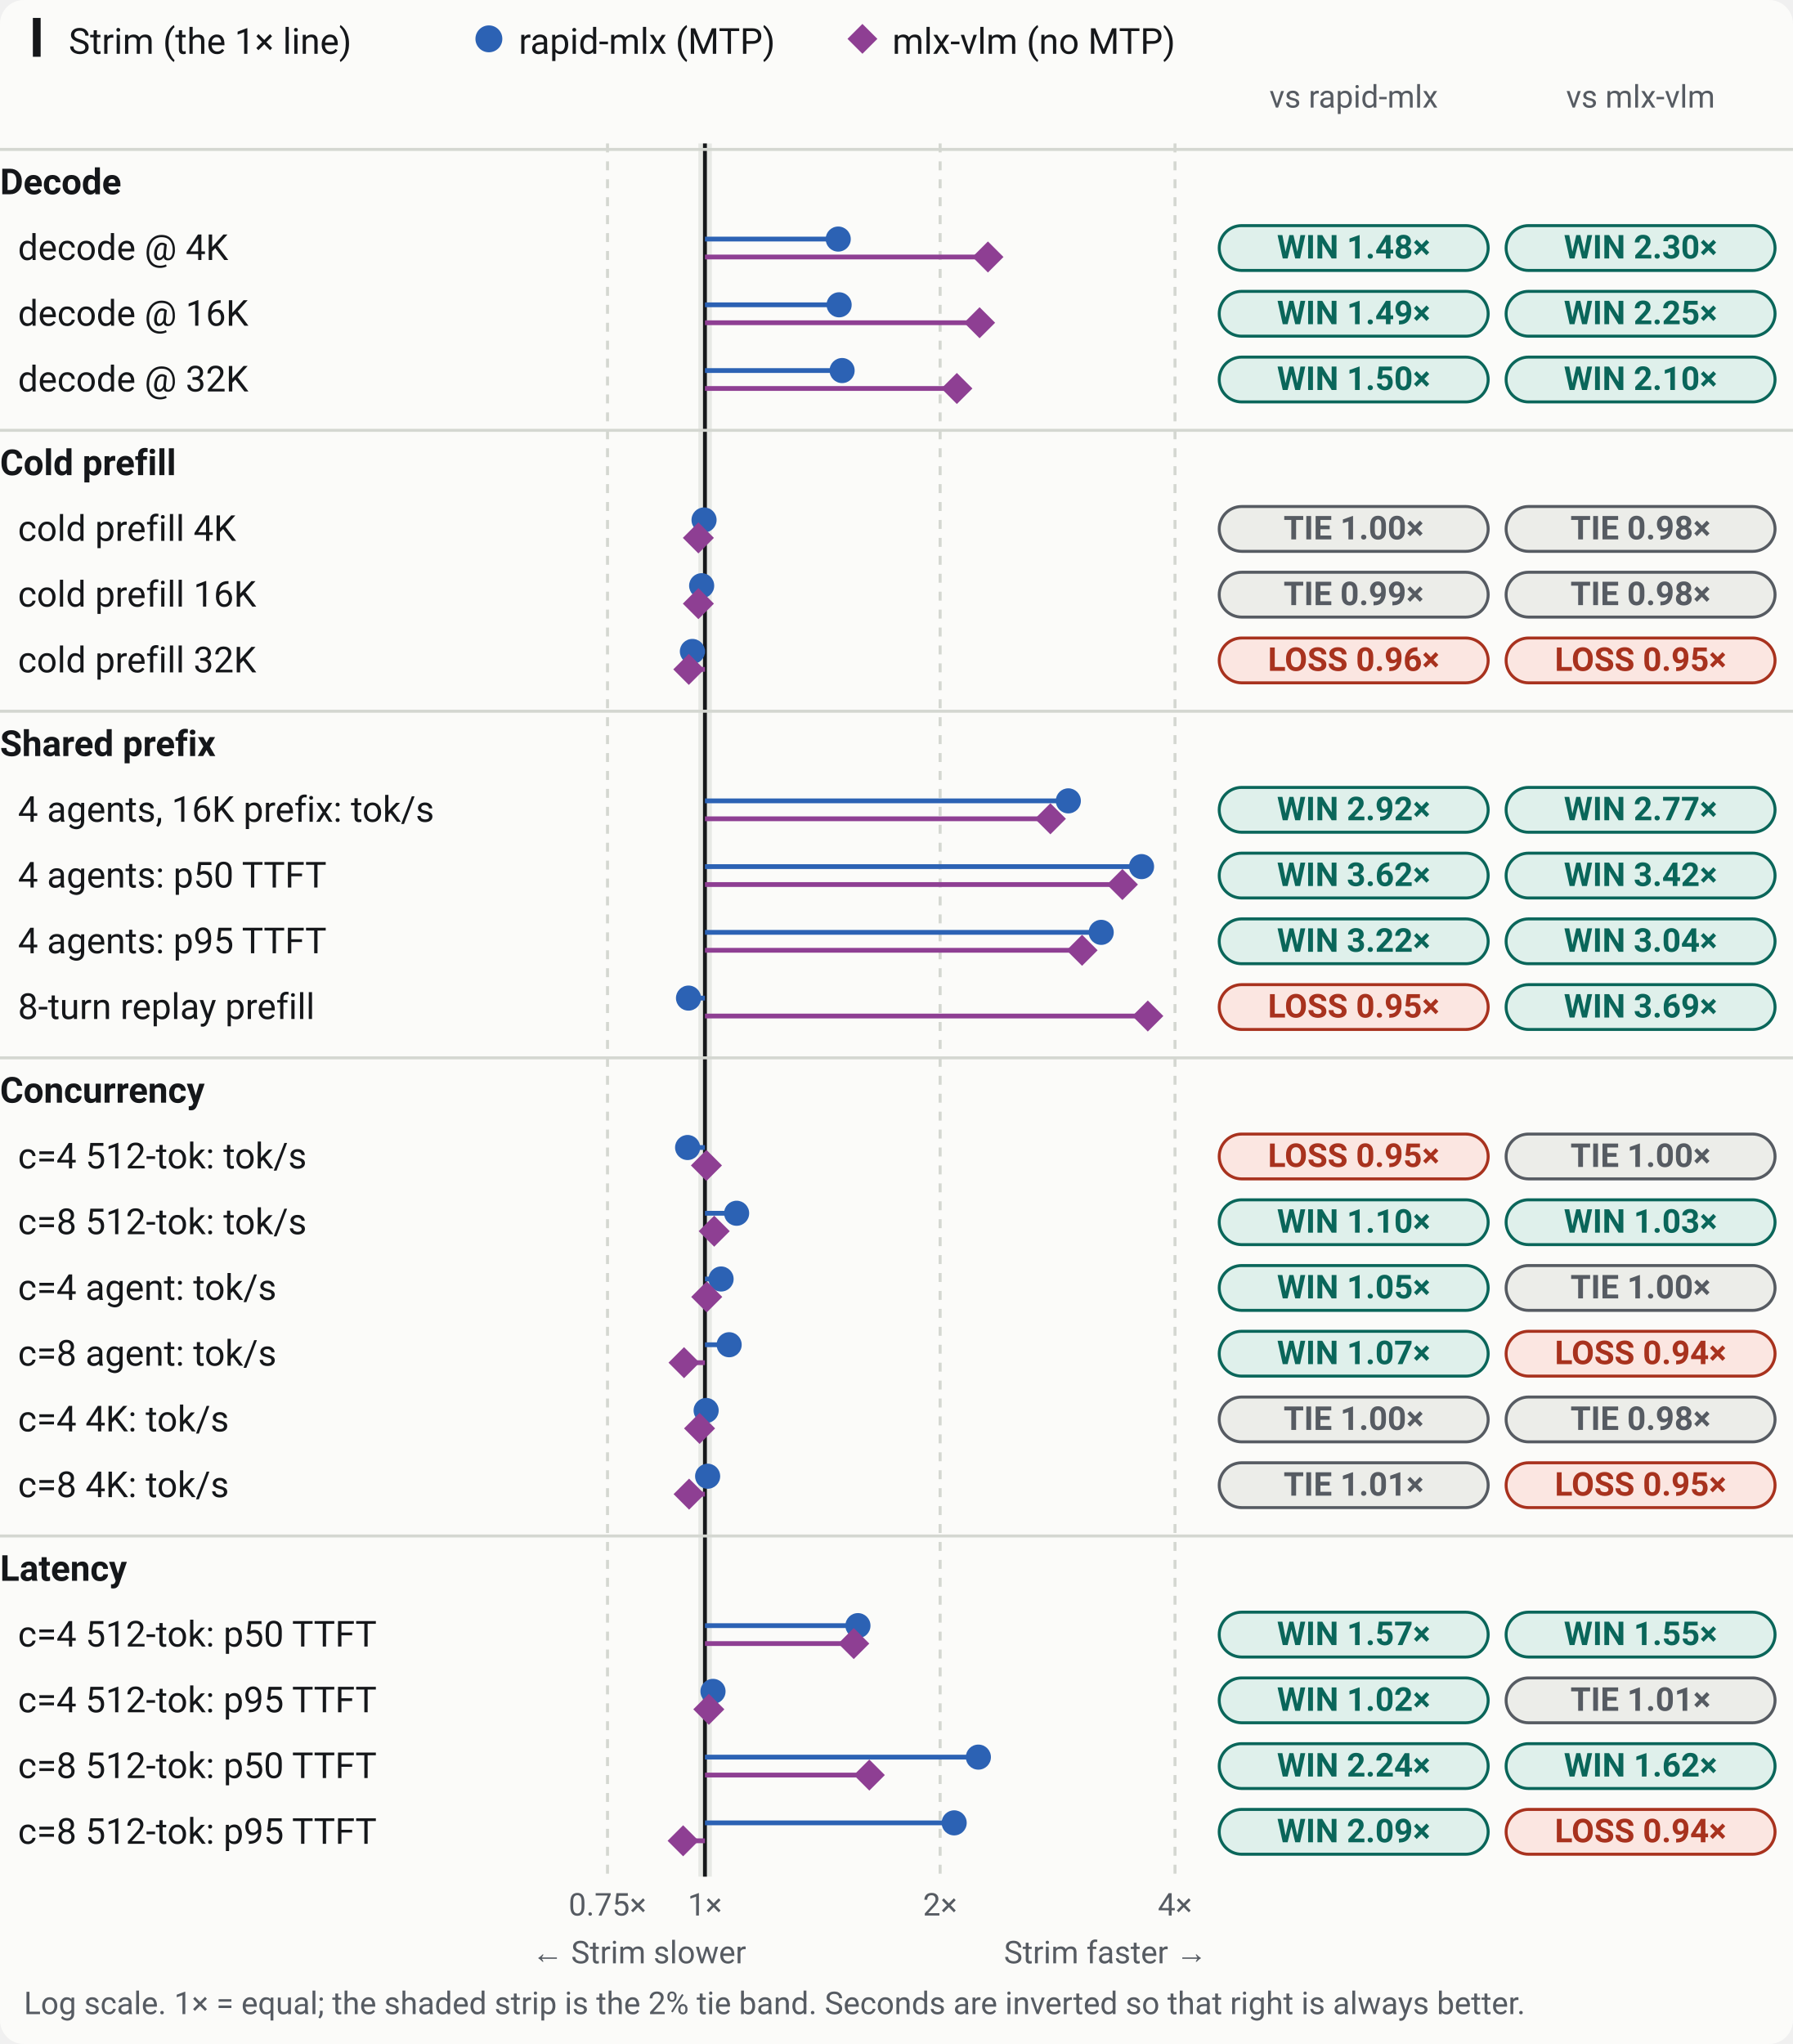
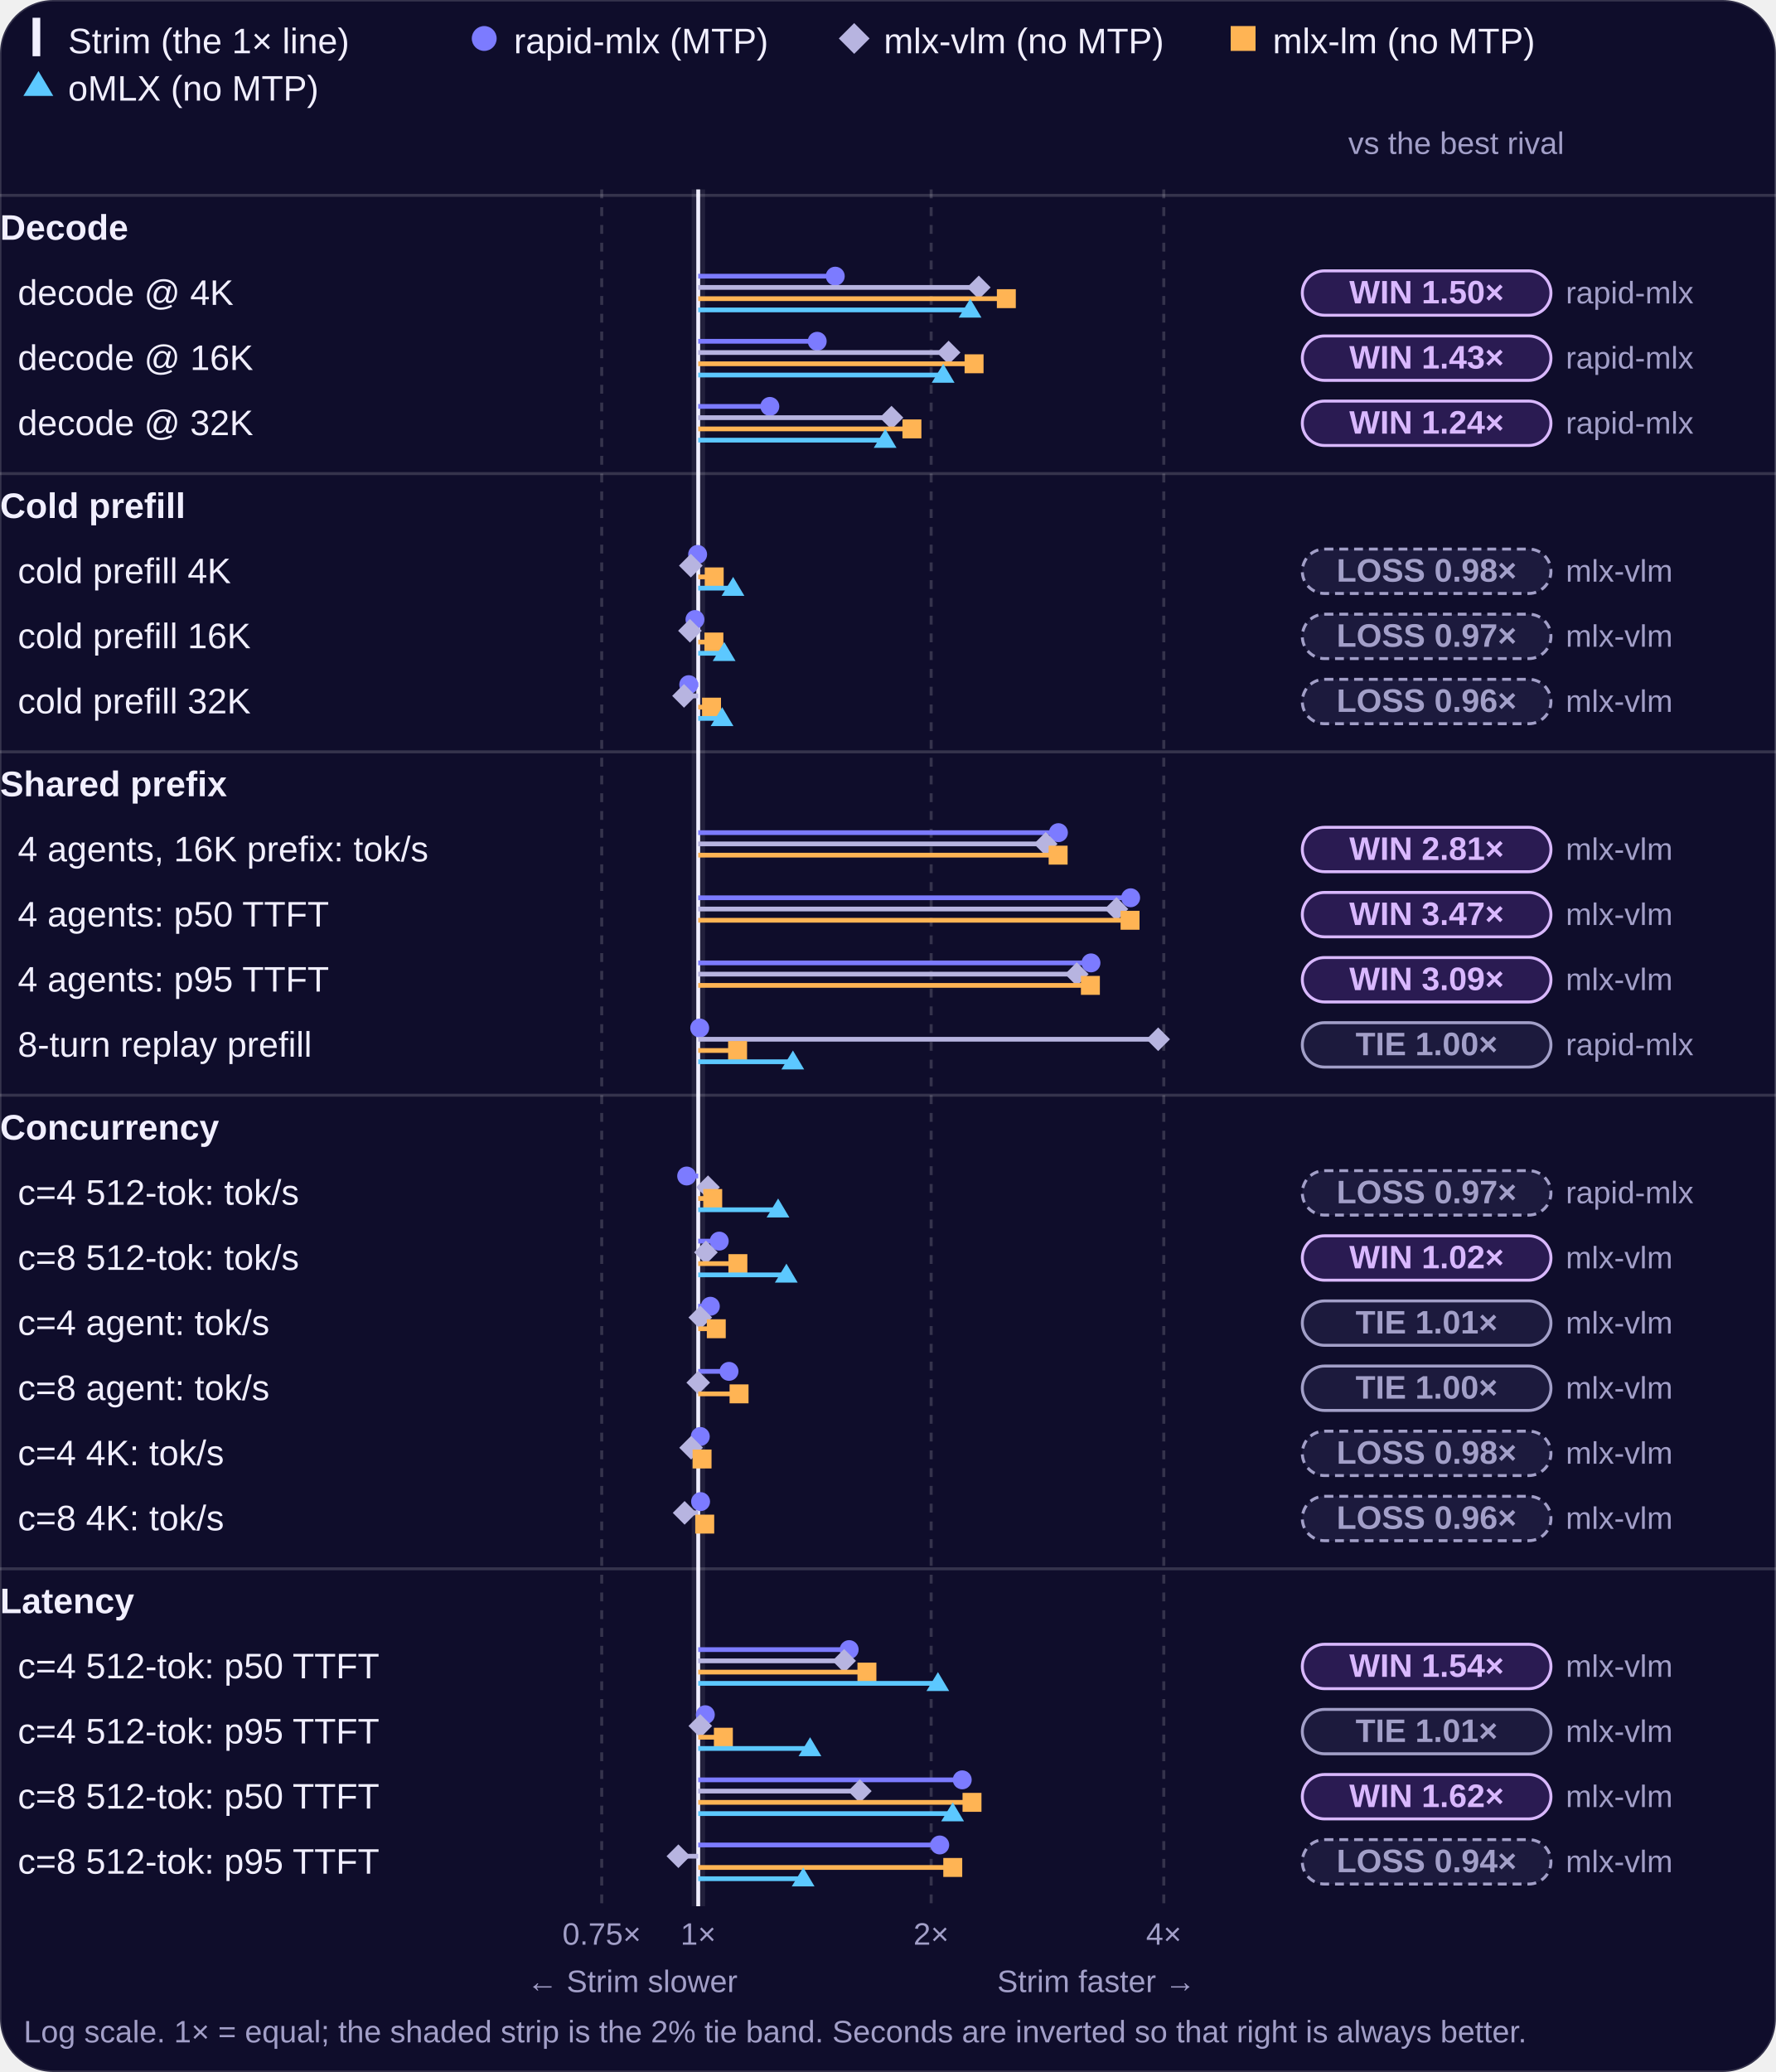
- <svg xmlns="http://www.w3.org/2000/svg" class="hv" viewBox="0 0 600 684" role="img" aria-labelledby="hv1-t hv1-d" width="600" height="684">
-   <style>.hv text{font:12px system-ui,-apple-system,"Segoe UI",Roboto,Arial,sans-serif;fill:#15171a}
- .hv .m{fill:#565b62}.hv .b{font-weight:700}.hv .s{font-size:10.5px}.hv .c{text-anchor:middle}.hv .e{text-anchor:end}
- .hv .bg{fill:#fbfbf9}.hv .hl{fill:#eaf3f0}.hv .g{stroke:#d4d7d1;stroke-width:1;fill:none}.hv .d{stroke-dasharray:3 3}
- .hv .bd{fill:#d4d7d1;opacity:.5}.hv .o{stroke:#15171a;stroke-width:1.3}
- .hv .fg{fill:#15171a}.hv .fs{fill:#0a665a}.hv .fr{fill:#2c62b4}.hv .fv{fill:#8e3f93}
- .hv .ls{stroke:#0a665a}.hv .lr{stroke:#2c62b4;stroke-width:1.6}.hv .lv{stroke:#8e3f93;stroke-width:1.6}
- .hv .pw rect{fill:#dff0eb;stroke:#0a665a}.hv .pl rect{fill:#fbe6e1;stroke:#a8321e}.hv .pt rect{fill:#ecede9;stroke:#565b62}
- .hv .pw text{fill:#0a665a}.hv .pl text{fill:#a8321e}.hv .pt text{fill:#565b62}
+ <svg xmlns="http://www.w3.org/2000/svg" class="hv" viewBox="0 0 600 700" role="img" aria-labelledby="hv1-t hv1-d" width="600" height="700">
+   <style>.hv text{font:12px -apple-system,"Helvetica Neue",Arial,system-ui,sans-serif;fill:#F1EFFF}
+ .hv .mo{font-family:ui-monospace,SFMono-Regular,Menlo,Consolas,monospace}
+ .hv .m{fill:#A29FC8}.hv .b{font-weight:700}.hv .s{font-size:10.5px}.hv .c{text-anchor:middle}.hv .e{text-anchor:end}
+ .hv .bg{fill:#0F0D2B;stroke:rgba(255,255,255,.16)}.hv .hl{fill:#181640}.hv .g{stroke:rgba(255,255,255,.16);stroke-width:1;fill:none}.hv .d{stroke-dasharray:3 3}
+ .hv .bd{fill:rgba(255,255,255,.16);opacity:.5}.hv .o{stroke:#F1EFFF;stroke-width:1.3}
+ .hv .fg{fill:#F1EFFF}.hv .fs{fill:#FF4FD0}.hv .fr{fill:#7C7BFF}.hv .fv{fill:#B7B4E0}.hv .fq{fill:#FFB454}.hv .fp{fill:#5CC8FF}
+ .hv .ls{stroke:#FF4FD0}.hv .lr{stroke:#7C7BFF;stroke-width:1.6}.hv .lv{stroke:#B7B4E0;stroke-width:1.6}.hv .lq{stroke:#FFB454;stroke-width:1.6}.hv .lp{stroke:#5CC8FF;stroke-width:1.6}
+ .hv .pw rect{fill:#2A1B52;stroke:#D9B8FF}.hv .pl rect{fill:#1C1A3D;stroke:#A29FC8;stroke-dasharray:3 2}.hv .pt rect{fill:#1C1A3D;stroke:#A29FC8}
+ .hv .pw text{fill:#D9B8FF}.hv .pl text{fill:#A29FC8}.hv .pt text{fill:#A29FC8}
.hv .pw text,.hv .pl text,.hv .pt text{font-size:11px;font-weight:700}
.hv .hh{font-size:13px;font-weight:700}.hv .hv1{font-weight:700}
- @media (prefers-color-scheme:dark){
- .hv text{font:12px system-ui,-apple-system,"Segoe UI",Roboto,Arial,sans-serif;fill:#eceeee}
- .hv .m{fill:#a2a8ae}.hv .b{font-weight:700}.hv .s{font-size:10.5px}.hv .c{text-anchor:middle}.hv .e{text-anchor:end}
- .hv .bg{fill:#101214}.hv .hl{fill:#16201e}.hv .g{stroke:#33383d;stroke-width:1;fill:none}.hv .d{stroke-dasharray:3 3}
- .hv .bd{fill:#33383d;opacity:.5}.hv .o{stroke:#eceeee;stroke-width:1.3}
- .hv .fg{fill:#eceeee}.hv .fs{fill:#4cc9b0}.hv .fr{fill:#7fa8f0}.hv .fv{fill:#d69ddb}
- .hv .ls{stroke:#4cc9b0}.hv .lr{stroke:#7fa8f0;stroke-width:1.6}.hv .lv{stroke:#d69ddb;stroke-width:1.6}
- .hv .pw rect{fill:#12302b;stroke:#4cc9b0}.hv .pl rect{fill:#3a1a14;stroke:#ff9985}.hv .pt rect{fill:#1d2125;stroke:#a2a8ae}
- .hv .pw text{fill:#4cc9b0}.hv .pl text{fill:#ff9985}.hv .pt text{fill:#a2a8ae}
- .hv .pw text,.hv .pl text,.hv .pt text{font-size:11px;font-weight:700}
- .hv .hh{font-size:13px;font-weight:700}.hv .hv1{font-weight:700}
- }</style>
-   <rect class="bg" width="600" height="684" rx="8" />
+ .hv .nltk{stroke:#A29FC8;opacity:.55}.hv .nlld{stroke:#A29FC8;stroke-width:1;opacity:.5;stroke-dasharray:2 3}.hv .nlld.hot{stroke:#FF4FD0;opacity:.8}
+ .hv .nldot{fill:#0F0D2B;stroke:#F1EFFF;stroke-width:2}.hv .nlspec{fill:#fff;opacity:.5}
+ .hv .nlwk{stroke:#A29FC8;stroke-width:2.5;opacity:.6;stroke-linecap:round}
+ .hv .nlv{font-size:17px;font-weight:600}.hv .nln{font-size:12.5px;fill:#A29FC8}.hv .nln.hot{fill:#F1EFFF;font-weight:600;font-size:14px}
+ .hv .nlv.hot{font-family:"Space Grotesk",-apple-system,"Helvetica Neue",Arial,sans-serif;font-size:54px;font-weight:700;letter-spacing:-.04em}
+ .hv .tk{font-size:12px;fill:#A29FC8}
+ .hv .gcard{fill:rgba(255,255,255,.1);stroke:rgba(255,255,255,.16)}.hv .gcard.loss{stroke-dasharray:5 4}
+ .hv .gb{fill:none;stroke:rgba(255,255,255,.16);stroke-width:5;stroke-linecap:round}.hv .gv{fill:none;stroke-width:5;stroke-linecap:round}.hv .gv.lose{stroke:#A29FC8}
+ .hv .g1{stroke:#F1EFFF;stroke-width:1.5;opacity:.6}.hv .gd{fill:#F1EFFF}.hv .gd.lose{fill:#A29FC8}
+ .hv .gnum{font-size:30px;font-weight:700;letter-spacing:-.04em}.hv .gnum.lose{fill:#A29FC8}
+ .hv .chipr{fill:none;stroke:#A29FC8}</style>
+   <rect class="bg" width="600" height="700" rx="18" />
  <rect x="11" y="6" width="2.6" height="13" class="fg" />
  <text x="23" y="18">Strim (the 1× line)</text>
-   <circle cx="163.6" cy="13" r="4.5" class="fr" />
+   <circle class="fr" cx="163.6" cy="13" r="4.2" />
  <text x="173.6" y="18">rapid-mlx (MTP)</text>
-   <path d="M288.6 8 l5 5 -5 5 -5 -5z" class="fv" />
+   <path class="fv" d="M288.6 7.8 l5.2 5.2 -5.2 5.2 -5.2 -5.2z" />
  <text x="298.6" y="18">mlx-vlm (no MTP)</text>
-   <text class="m s c" x="453" y="36">vs rapid-mlx</text>
-   <text class="m s c" x="549" y="36">vs mlx-vlm</text>
-   <rect class="bd" x="233.7" y="48" width="4.5" height="580" />
-   <line class="g d" x1="203.3" x2="203.3" y1="48" y2="628" />
-   <text class="m s c" x="203.3" y="641">0.75×</text>
-   <line class="o" x1="235.9" x2="235.9" y1="48" y2="628" />
-   <text class="m s c" x="235.9" y="641">1×</text>
-   <line class="g d" x1="314.6" x2="314.6" y1="48" y2="628" />
-   <text class="m s c" x="314.6" y="641">2×</text>
-   <line class="g d" x1="393.2" x2="393.2" y1="48" y2="628" />
-   <text class="m s c" x="393.2" y="641">4×</text>
-   <text class="m s" x="178" y="657">← Strim slower</text>
-   <text class="m s e" x="404" y="657">Strim faster →</text>
-   <text class="m s" x="8" y="674">Log scale. 1× = equal; the shaded strip is the 2% tie band. Seconds are inverted so that right is always better.</text>
-   <line class="g" x1="0" x2="600" y1="50" y2="50" />
-   <text class="b" x="0" y="65">Decode</text>
-   <g>
-     <text x="6" y="87">decode @ 4K</text>
-     <line class="lr" x1="235.9" x2="280.5" y1="80" y2="80" />
-     <circle class="fr" cx="280.5" cy="80" r="4.2" />
-     <g class="pw">
-       <rect x="408" y="75.5" width="90" height="15" rx="7.5" />
-       <text class="c" x="453" y="86.5">WIN 1.48×</text>
-     </g>
-     <line class="lv" x1="235.9" x2="330.6" y1="86" y2="86" />
-     <path class="fv" d="M330.6 80.8 l5.2 5.2 -5.2 5.2 -5.2 -5.2z" />
-     <g class="pw">
-       <rect x="504" y="75.5" width="90" height="15" rx="7.5" />
-       <text class="c" x="549" y="86.5">WIN 2.30×</text>
-     </g>
-   </g>
-   <g>
-     <text x="6" y="109">decode @ 16K</text>
-     <line class="lr" x1="235.9" x2="280.8" y1="102" y2="102" />
-     <circle class="fr" cx="280.8" cy="102" r="4.2" />
-     <g class="pw">
-       <rect x="408" y="97.5" width="90" height="15" rx="7.5" />
-       <text class="c" x="453" y="108.5">WIN 1.49×</text>
-     </g>
-     <line class="lv" x1="235.9" x2="327.8" y1="108" y2="108" />
-     <path class="fv" d="M327.8 102.8 l5.2 5.2 -5.2 5.2 -5.2 -5.2z" />
-     <g class="pw">
-       <rect x="504" y="97.5" width="90" height="15" rx="7.5" />
-       <text class="c" x="549" y="108.5">WIN 2.25×</text>
-     </g>
-   </g>
-   <g>
-     <text x="6" y="131">decode @ 32K</text>
-     <line class="lr" x1="235.9" x2="281.8" y1="124" y2="124" />
-     <circle class="fr" cx="281.8" cy="124" r="4.2" />
-     <g class="pw">
-       <rect x="408" y="119.5" width="90" height="15" rx="7.5" />
-       <text class="c" x="453" y="130.5">WIN 1.50×</text>
-     </g>
-     <line class="lv" x1="235.9" x2="320.2" y1="130" y2="130" />
-     <path class="fv" d="M320.2 124.8 l5.2 5.2 -5.2 5.2 -5.2 -5.2z" />
-     <g class="pw">
-       <rect x="504" y="119.5" width="90" height="15" rx="7.5" />
-       <text class="c" x="549" y="130.5">WIN 2.10×</text>
-     </g>
-   </g>
-   <line class="g" x1="0" x2="600" y1="144" y2="144" />
-   <text class="b" x="0" y="159">Cold prefill</text>
-   <g>
-     <text x="6" y="181">cold prefill 4K</text>
-     <line class="lr" x1="235.9" x2="235.6" y1="174" y2="174" />
-     <circle class="fr" cx="235.6" cy="174" r="4.2" />
+   <rect class="fq" x="415.8" y="8.8" width="8.4" height="8.4" />
+   <text x="430" y="18">mlx-lm (no MTP)</text>
+   <path class="fp" d="M13 24 l5 8.4 h-10.1z" />
+   <text x="23" y="34">oMLX (no MTP)</text>
+   <text class="m s c" x="492" y="52">vs the best rival</text>
+   <rect class="bd" x="233.7" y="64" width="4.5" height="580" />
+   <line class="g d" x1="203.3" x2="203.3" y1="64" y2="644" />
+   <text class="m s c" x="203.3" y="657">0.75×</text>
+   <line class="o" x1="235.9" x2="235.9" y1="64" y2="644" />
+   <text class="m s c" x="235.9" y="657">1×</text>
+   <line class="g d" x1="314.6" x2="314.6" y1="64" y2="644" />
+   <text class="m s c" x="314.6" y="657">2×</text>
+   <line class="g d" x1="393.2" x2="393.2" y1="64" y2="644" />
+   <text class="m s c" x="393.2" y="657">4×</text>
+   <text class="m s" x="178" y="673">← Strim slower</text>
+   <text class="m s e" x="404" y="673">Strim faster →</text>
+   <text class="m s" x="8" y="690">Log scale. 1× = equal; the shaded strip is the 2% tie band. Seconds are inverted so that right is always better.</text>
+   <line class="g" x1="0" x2="600" y1="66" y2="66" />
+   <text class="b" x="0" y="81">Decode</text>
+   <g>
+     <text x="6" y="103">decode @ 4K</text>
+     <line class="lr" x1="235.9" x2="282.2" y1="93.3" y2="93.3" />
+     <circle class="fr" cx="282.2" cy="93.3" r="3.2" />
+     <line class="lv" x1="235.9" x2="330.7" y1="97.1" y2="97.1" />
+     <path class="fv" d="M330.7 93.1 l4 4 -4 4 -4 -4z" />
+     <line class="lq" x1="235.9" x2="340" y1="100.9" y2="100.9" />
+     <rect class="fq" x="336.8" y="97.7" width="6.4" height="6.4" />
+     <line class="lp" x1="235.9" x2="327.8" y1="104.7" y2="104.7" />
+     <path class="fp" d="M327.8 100.9 l3.8 6.4 h-7.7z" />
+     <g class="pw">
+       <rect x="440" y="91.5" width="84" height="15" rx="7.5" />
+       <text class="c" x="482" y="102.5">WIN 1.50×</text>
+     </g>
+     <text class="m s" x="529" y="102.5">rapid-mlx</text>
+   </g>
+   <g>
+     <text x="6" y="125">decode @ 16K</text>
+     <line class="lr" x1="235.9" x2="276.1" y1="115.3" y2="115.3" />
+     <circle class="fr" cx="276.1" cy="115.3" r="3.2" />
+     <line class="lv" x1="235.9" x2="320.5" y1="119.1" y2="119.1" />
+     <path class="fv" d="M320.5 115.1 l4 4 -4 4 -4 -4z" />
+     <line class="lq" x1="235.9" x2="329.1" y1="122.9" y2="122.9" />
+     <rect class="fq" x="325.9" y="119.7" width="6.4" height="6.4" />
+     <line class="lp" x1="235.9" x2="318.7" y1="126.7" y2="126.7" />
+     <path class="fp" d="M318.7 122.9 l3.8 6.4 h-7.7z" />
+     <g class="pw">
+       <rect x="440" y="113.5" width="84" height="15" rx="7.5" />
+       <text class="c" x="482" y="124.5">WIN 1.43×</text>
+     </g>
+     <text class="m s" x="529" y="124.5">rapid-mlx</text>
+   </g>
+   <g>
+     <text x="6" y="147">decode @ 32K</text>
+     <line class="lr" x1="235.9" x2="260.1" y1="137.3" y2="137.3" />
+     <circle class="fr" cx="260.1" cy="137.3" r="3.2" />
+     <line class="lv" x1="235.9" x2="301.2" y1="141.1" y2="141.1" />
+     <path class="fv" d="M301.2 137.1 l4 4 -4 4 -4 -4z" />
+     <line class="lq" x1="235.9" x2="308.1" y1="144.9" y2="144.9" />
+     <rect class="fq" x="304.9" y="141.7" width="6.4" height="6.4" />
+     <line class="lp" x1="235.9" x2="299.1" y1="148.7" y2="148.7" />
+     <path class="fp" d="M299.1 144.9 l3.8 6.4 h-7.7z" />
+     <g class="pw">
+       <rect x="440" y="135.5" width="84" height="15" rx="7.5" />
+       <text class="c" x="482" y="146.5">WIN 1.24×</text>
+     </g>
+     <text class="m s" x="529" y="146.5">rapid-mlx</text>
+   </g>
+   <line class="g" x1="0" x2="600" y1="160" y2="160" />
+   <text class="b" x="0" y="175">Cold prefill</text>
+   <g>
+     <text x="6" y="197">cold prefill 4K</text>
+     <line class="lr" x1="235.9" x2="235.7" y1="187.3" y2="187.3" />
+     <circle class="fr" cx="235.7" cy="187.3" r="3.2" />
+     <line class="lv" x1="235.9" x2="233.4" y1="191.1" y2="191.1" />
+     <path class="fv" d="M233.4 187.1 l4 4 -4 4 -4 -4z" />
+     <line class="lq" x1="235.9" x2="241.3" y1="194.9" y2="194.9" />
+     <rect class="fq" x="238.1" y="191.7" width="6.4" height="6.4" />
+     <line class="lp" x1="235.9" x2="247.7" y1="198.7" y2="198.7" />
+     <path class="fp" d="M247.7 194.9 l3.8 6.4 h-7.7z" />
+     <g class="pl">
+       <rect x="440" y="185.5" width="84" height="15" rx="7.5" />
+       <text class="c" x="482" y="196.5">LOSS 0.98×</text>
+     </g>
+     <text class="m s" x="529" y="196.5">mlx-vlm</text>
+   </g>
+   <g>
+     <text x="6" y="219">cold prefill 16K</text>
+     <line class="lr" x1="235.9" x2="234.8" y1="209.3" y2="209.3" />
+     <circle class="fr" cx="234.8" cy="209.3" r="3.2" />
+     <line class="lv" x1="235.9" x2="233.1" y1="213.1" y2="213.1" />
+     <path class="fv" d="M233.1 209.1 l4 4 -4 4 -4 -4z" />
+     <line class="lq" x1="235.9" x2="241.2" y1="216.9" y2="216.9" />
+     <rect class="fq" x="238" y="213.7" width="6.4" height="6.4" />
+     <line class="lp" x1="235.9" x2="244.7" y1="220.7" y2="220.7" />
+     <path class="fp" d="M244.7 216.9 l3.8 6.4 h-7.7z" />
+     <g class="pl">
+       <rect x="440" y="207.5" width="84" height="15" rx="7.5" />
+       <text class="c" x="482" y="218.5">LOSS 0.97×</text>
+     </g>
+     <text class="m s" x="529" y="218.5">mlx-vlm</text>
+   </g>
+   <g>
+     <text x="6" y="241">cold prefill 32K</text>
+     <line class="lr" x1="235.9" x2="232.7" y1="231.3" y2="231.3" />
+     <circle class="fr" cx="232.7" cy="231.3" r="3.2" />
+     <line class="lv" x1="235.9" x2="231.1" y1="235.1" y2="235.1" />
+     <path class="fv" d="M231.1 231.1 l4 4 -4 4 -4 -4z" />
+     <line class="lq" x1="235.9" x2="240.4" y1="238.9" y2="238.9" />
+     <rect class="fq" x="237.2" y="235.7" width="6.4" height="6.4" />
+     <line class="lp" x1="235.9" x2="244" y1="242.7" y2="242.7" />
+     <path class="fp" d="M244 238.9 l3.8 6.4 h-7.7z" />
+     <g class="pl">
+       <rect x="440" y="229.5" width="84" height="15" rx="7.5" />
+       <text class="c" x="482" y="240.5">LOSS 0.96×</text>
+     </g>
+     <text class="m s" x="529" y="240.5">mlx-vlm</text>
+   </g>
+   <line class="g" x1="0" x2="600" y1="254" y2="254" />
+   <text class="b" x="0" y="269">Shared prefix</text>
+   <g>
+     <text x="6" y="291">4 agents, 16K prefix: tok/s</text>
+     <line class="lr" x1="235.9" x2="357.6" y1="281.3" y2="281.3" />
+     <circle class="fr" cx="357.6" cy="281.3" r="3.2" />
+     <line class="lv" x1="235.9" x2="353.3" y1="285.1" y2="285.1" />
+     <path class="fv" d="M353.3 281.1 l4 4 -4 4 -4 -4z" />
+     <line class="lq" x1="235.9" x2="357.5" y1="288.9" y2="288.9" />
+     <rect class="fq" x="354.3" y="285.7" width="6.4" height="6.4" />
+     <g class="pw">
+       <rect x="440" y="279.5" width="84" height="15" rx="7.5" />
+       <text class="c" x="482" y="290.5">WIN 2.81×</text>
+     </g>
+     <text class="m s" x="529" y="290.5">mlx-vlm</text>
+   </g>
+   <g>
+     <text x="6" y="313">4 agents: p50 TTFT</text>
+     <line class="lr" x1="235.9" x2="382" y1="303.3" y2="303.3" />
+     <circle class="fr" cx="382" cy="303.3" r="3.2" />
+     <line class="lv" x1="235.9" x2="377.2" y1="307.1" y2="307.1" />
+     <path class="fv" d="M377.2 303.1 l4 4 -4 4 -4 -4z" />
+     <line class="lq" x1="235.9" x2="381.8" y1="310.9" y2="310.9" />
+     <rect class="fq" x="378.6" y="307.7" width="6.4" height="6.4" />
+     <g class="pw">
+       <rect x="440" y="301.5" width="84" height="15" rx="7.5" />
+       <text class="c" x="482" y="312.5">WIN 3.47×</text>
+     </g>
+     <text class="m s" x="529" y="312.5">mlx-vlm</text>
+   </g>
+   <g>
+     <text x="6" y="335">4 agents: p95 TTFT</text>
+     <line class="lr" x1="235.9" x2="368.6" y1="325.3" y2="325.3" />
+     <circle class="fr" cx="368.6" cy="325.3" r="3.2" />
+     <line class="lv" x1="235.9" x2="363.8" y1="329.1" y2="329.1" />
+     <path class="fv" d="M363.8 325.1 l4 4 -4 4 -4 -4z" />
+     <line class="lq" x1="235.9" x2="368.4" y1="332.9" y2="332.9" />
+     <rect class="fq" x="365.2" y="329.7" width="6.4" height="6.4" />
+     <g class="pw">
+       <rect x="440" y="323.5" width="84" height="15" rx="7.5" />
+       <text class="c" x="482" y="334.5">WIN 3.09×</text>
+     </g>
+     <text class="m s" x="529" y="334.5">mlx-vlm</text>
+   </g>
+   <g>
+     <text x="6" y="357">8-turn replay prefill</text>
+     <line class="lr" x1="235.9" x2="236.4" y1="347.3" y2="347.3" />
+     <circle class="fr" cx="236.4" cy="347.3" r="3.2" />
+     <line class="lv" x1="235.9" x2="391.3" y1="351.1" y2="351.1" />
+     <path class="fv" d="M391.3 347.1 l4 4 -4 4 -4 -4z" />
+     <line class="lq" x1="235.9" x2="249.2" y1="354.9" y2="354.9" />
+     <rect class="fq" x="246" y="351.7" width="6.4" height="6.4" />
+     <line class="lp" x1="235.9" x2="267.9" y1="358.7" y2="358.7" />
+     <path class="fp" d="M267.9 354.9 l3.8 6.4 h-7.7z" />
    <g class="pt">
-       <rect x="408" y="169.5" width="90" height="15" rx="7.5" />
-       <text class="c" x="453" y="180.5">TIE 1.00×</text>
-     </g>
-     <line class="lv" x1="235.9" x2="233.7" y1="180" y2="180" />
-     <path class="fv" d="M233.7 174.8 l5.2 5.2 -5.2 5.2 -5.2 -5.2z" />
+       <rect x="440" y="345.5" width="84" height="15" rx="7.5" />
+       <text class="c" x="482" y="356.5">TIE 1.00×</text>
+     </g>
+     <text class="m s" x="529" y="356.5">rapid-mlx</text>
+   </g>
+   <line class="g" x1="0" x2="600" y1="370" y2="370" />
+   <text class="b" x="0" y="385">Concurrency</text>
+   <g>
+     <text x="6" y="407">c=4 512-tok: tok/s</text>
+     <line class="lr" x1="235.9" x2="232" y1="397.3" y2="397.3" />
+     <circle class="fr" cx="232" cy="397.3" r="3.2" />
+     <line class="lv" x1="235.9" x2="239.2" y1="401.1" y2="401.1" />
+     <path class="fv" d="M239.2 397.1 l4 4 -4 4 -4 -4z" />
+     <line class="lq" x1="235.9" x2="240.8" y1="404.9" y2="404.9" />
+     <rect class="fq" x="237.6" y="401.7" width="6.4" height="6.4" />
+     <line class="lp" x1="235.9" x2="262.9" y1="408.7" y2="408.7" />
+     <path class="fp" d="M262.9 404.9 l3.8 6.4 h-7.7z" />
+     <g class="pl">
+       <rect x="440" y="395.5" width="84" height="15" rx="7.5" />
+       <text class="c" x="482" y="406.5">LOSS 0.97×</text>
+     </g>
+     <text class="m s" x="529" y="406.5">rapid-mlx</text>
+   </g>
+   <g>
+     <text x="6" y="429">c=8 512-tok: tok/s</text>
+     <line class="lr" x1="235.9" x2="243" y1="419.3" y2="419.3" />
+     <circle class="fr" cx="243" cy="419.3" r="3.2" />
+     <line class="lv" x1="235.9" x2="238.5" y1="423.1" y2="423.1" />
+     <path class="fv" d="M238.5 419.1 l4 4 -4 4 -4 -4z" />
+     <line class="lq" x1="235.9" x2="249.3" y1="426.9" y2="426.9" />
+     <rect class="fq" x="246.1" y="423.7" width="6.4" height="6.4" />
+     <line class="lp" x1="235.9" x2="265.7" y1="430.7" y2="430.7" />
+     <path class="fp" d="M265.7 426.9 l3.8 6.4 h-7.7z" />
+     <g class="pw">
+       <rect x="440" y="417.5" width="84" height="15" rx="7.5" />
+       <text class="c" x="482" y="428.5">WIN 1.02×</text>
+     </g>
+     <text class="m s" x="529" y="428.5">mlx-vlm</text>
+   </g>
+   <g>
+     <text x="6" y="451">c=4 agent: tok/s</text>
+     <line class="lr" x1="235.9" x2="240" y1="441.3" y2="441.3" />
+     <circle class="fr" cx="240" cy="441.3" r="3.2" />
+     <line class="lv" x1="235.9" x2="236.6" y1="445.1" y2="445.1" />
+     <path class="fv" d="M236.6 441.1 l4 4 -4 4 -4 -4z" />
+     <line class="lq" x1="235.9" x2="242" y1="448.9" y2="448.9" />
+     <rect class="fq" x="238.8" y="445.7" width="6.4" height="6.4" />
    <g class="pt">
-       <rect x="504" y="169.5" width="90" height="15" rx="7.5" />
-       <text class="c" x="549" y="180.5">TIE 0.98×</text>
-     </g>
-   </g>
-   <g>
-     <text x="6" y="203">cold prefill 16K</text>
-     <line class="lr" x1="235.9" x2="234.8" y1="196" y2="196" />
-     <circle class="fr" cx="234.8" cy="196" r="4.2" />
+       <rect x="440" y="439.5" width="84" height="15" rx="7.5" />
+       <text class="c" x="482" y="450.5">TIE 1.01×</text>
+     </g>
+     <text class="m s" x="529" y="450.5">mlx-vlm</text>
+   </g>
+   <g>
+     <text x="6" y="473">c=8 agent: tok/s</text>
+     <line class="lr" x1="235.9" x2="246.3" y1="463.3" y2="463.3" />
+     <circle class="fr" cx="246.3" cy="463.3" r="3.2" />
+     <line class="lv" x1="235.9" x2="235.9" y1="467.1" y2="467.1" />
+     <path class="fv" d="M235.9 463.1 l4 4 -4 4 -4 -4z" />
+     <line class="lq" x1="235.9" x2="249.7" y1="470.9" y2="470.9" />
+     <rect class="fq" x="246.5" y="467.7" width="6.4" height="6.4" />
    <g class="pt">
-       <rect x="408" y="191.5" width="90" height="15" rx="7.5" />
-       <text class="c" x="453" y="202.5">TIE 0.99×</text>
-     </g>
-     <line class="lv" x1="235.9" x2="233.7" y1="202" y2="202" />
-     <path class="fv" d="M233.7 196.8 l5.2 5.2 -5.2 5.2 -5.2 -5.2z" />
+       <rect x="440" y="461.5" width="84" height="15" rx="7.5" />
+       <text class="c" x="482" y="472.5">TIE 1.00×</text>
+     </g>
+     <text class="m s" x="529" y="472.5">mlx-vlm</text>
+   </g>
+   <g>
+     <text x="6" y="495">c=4 4K: tok/s</text>
+     <line class="lr" x1="235.9" x2="236.6" y1="485.3" y2="485.3" />
+     <circle class="fr" cx="236.6" cy="485.3" r="3.2" />
+     <line class="lv" x1="235.9" x2="233.5" y1="489.1" y2="489.1" />
+     <path class="fv" d="M233.5 485.1 l4 4 -4 4 -4 -4z" />
+     <line class="lq" x1="235.9" x2="237.2" y1="492.9" y2="492.9" />
+     <rect class="fq" x="234" y="489.7" width="6.4" height="6.4" />
+     <g class="pl">
+       <rect x="440" y="483.5" width="84" height="15" rx="7.5" />
+       <text class="c" x="482" y="494.5">LOSS 0.98×</text>
+     </g>
+     <text class="m s" x="529" y="494.5">mlx-vlm</text>
+   </g>
+   <g>
+     <text x="6" y="517">c=8 4K: tok/s</text>
+     <line class="lr" x1="235.9" x2="236.7" y1="507.3" y2="507.3" />
+     <circle class="fr" cx="236.7" cy="507.3" r="3.2" />
+     <line class="lv" x1="235.9" x2="231.3" y1="511.1" y2="511.1" />
+     <path class="fv" d="M231.3 507.1 l4 4 -4 4 -4 -4z" />
+     <line class="lq" x1="235.9" x2="238.1" y1="514.9" y2="514.9" />
+     <rect class="fq" x="234.9" y="511.7" width="6.4" height="6.4" />
+     <g class="pl">
+       <rect x="440" y="505.5" width="84" height="15" rx="7.5" />
+       <text class="c" x="482" y="516.5">LOSS 0.96×</text>
+     </g>
+     <text class="m s" x="529" y="516.5">mlx-vlm</text>
+   </g>
+   <line class="g" x1="0" x2="600" y1="530" y2="530" />
+   <text class="b" x="0" y="545">Latency</text>
+   <g>
+     <text x="6" y="567">c=4 512-tok: p50 TTFT</text>
+     <line class="lr" x1="235.9" x2="286.9" y1="557.3" y2="557.3" />
+     <circle class="fr" cx="286.9" cy="557.3" r="3.2" />
+     <line class="lv" x1="235.9" x2="285.2" y1="561.1" y2="561.1" />
+     <path class="fv" d="M285.2 557.1 l4 4 -4 4 -4 -4z" />
+     <line class="lq" x1="235.9" x2="292.9" y1="564.9" y2="564.9" />
+     <rect class="fq" x="289.7" y="561.7" width="6.4" height="6.4" />
+     <line class="lp" x1="235.9" x2="316.9" y1="568.7" y2="568.7" />
+     <path class="fp" d="M316.9 564.9 l3.8 6.4 h-7.7z" />
+     <g class="pw">
+       <rect x="440" y="555.5" width="84" height="15" rx="7.5" />
+       <text class="c" x="482" y="566.5">WIN 1.54×</text>
+     </g>
+     <text class="m s" x="529" y="566.5">mlx-vlm</text>
+   </g>
+   <g>
+     <text x="6" y="589">c=4 512-tok: p95 TTFT</text>
+     <line class="lr" x1="235.9" x2="238.3" y1="579.3" y2="579.3" />
+     <circle class="fr" cx="238.3" cy="579.3" r="3.2" />
+     <line class="lv" x1="235.9" x2="236.6" y1="583.1" y2="583.1" />
+     <path class="fv" d="M236.6 579.1 l4 4 -4 4 -4 -4z" />
+     <line class="lq" x1="235.9" x2="244.4" y1="586.9" y2="586.9" />
+     <rect class="fq" x="241.2" y="583.7" width="6.4" height="6.4" />
+     <line class="lp" x1="235.9" x2="273.7" y1="590.7" y2="590.7" />
+     <path class="fp" d="M273.7 586.9 l3.8 6.4 h-7.7z" />
    <g class="pt">
-       <rect x="504" y="191.5" width="90" height="15" rx="7.5" />
-       <text class="c" x="549" y="202.5">TIE 0.98×</text>
-     </g>
-   </g>
-   <g>
-     <text x="6" y="225">cold prefill 32K</text>
-     <line class="lr" x1="235.9" x2="231.7" y1="218" y2="218" />
-     <circle class="fr" cx="231.7" cy="218" r="4.2" />
-     <g class="pl">
-       <rect x="408" y="213.5" width="90" height="15" rx="7.5" />
-       <text class="c" x="453" y="224.5">LOSS 0.96×</text>
-     </g>
-     <line class="lv" x1="235.9" x2="230.5" y1="224" y2="224" />
-     <path class="fv" d="M230.5 218.8 l5.2 5.2 -5.2 5.2 -5.2 -5.2z" />
-     <g class="pl">
-       <rect x="504" y="213.5" width="90" height="15" rx="7.5" />
-       <text class="c" x="549" y="224.5">LOSS 0.95×</text>
-     </g>
-   </g>
-   <line class="g" x1="0" x2="600" y1="238" y2="238" />
-   <text class="b" x="0" y="253">Shared prefix</text>
-   <g>
-     <text x="6" y="275">4 agents, 16K prefix: tok/s</text>
-     <line class="lr" x1="235.9" x2="357.5" y1="268" y2="268" />
-     <circle class="fr" cx="357.5" cy="268" r="4.2" />
-     <g class="pw">
-       <rect x="408" y="263.5" width="90" height="15" rx="7.5" />
-       <text class="c" x="453" y="274.5">WIN 2.92×</text>
-     </g>
-     <line class="lv" x1="235.9" x2="351.5" y1="274" y2="274" />
-     <path class="fv" d="M351.5 268.8 l5.2 5.2 -5.2 5.2 -5.2 -5.2z" />
-     <g class="pw">
-       <rect x="504" y="263.5" width="90" height="15" rx="7.5" />
-       <text class="c" x="549" y="274.5">WIN 2.77×</text>
-     </g>
-   </g>
-   <g>
-     <text x="6" y="297">4 agents: p50 TTFT</text>
-     <line class="lr" x1="235.9" x2="382" y1="290" y2="290" />
-     <circle class="fr" cx="382" cy="290" r="4.2" />
-     <g class="pw">
-       <rect x="408" y="285.5" width="90" height="15" rx="7.5" />
-       <text class="c" x="453" y="296.5">WIN 3.62×</text>
-     </g>
-     <line class="lv" x1="235.9" x2="375.6" y1="296" y2="296" />
-     <path class="fv" d="M375.6 290.8 l5.2 5.2 -5.2 5.2 -5.2 -5.2z" />
-     <g class="pw">
-       <rect x="504" y="285.5" width="90" height="15" rx="7.5" />
-       <text class="c" x="549" y="296.5">WIN 3.42×</text>
-     </g>
-   </g>
-   <g>
-     <text x="6" y="319">4 agents: p95 TTFT</text>
-     <line class="lr" x1="235.9" x2="368.5" y1="312" y2="312" />
-     <circle class="fr" cx="368.5" cy="312" r="4.2" />
-     <g class="pw">
-       <rect x="408" y="307.5" width="90" height="15" rx="7.5" />
-       <text class="c" x="453" y="318.5">WIN 3.22×</text>
-     </g>
-     <line class="lv" x1="235.9" x2="362.1" y1="318" y2="318" />
-     <path class="fv" d="M362.1 312.8 l5.2 5.2 -5.2 5.2 -5.2 -5.2z" />
-     <g class="pw">
-       <rect x="504" y="307.5" width="90" height="15" rx="7.5" />
-       <text class="c" x="549" y="318.5">WIN 3.04×</text>
-     </g>
-   </g>
-   <g>
-     <text x="6" y="341">8-turn replay prefill</text>
-     <line class="lr" x1="235.9" x2="230.4" y1="334" y2="334" />
-     <circle class="fr" cx="230.4" cy="334" r="4.2" />
-     <g class="pl">
-       <rect x="408" y="329.5" width="90" height="15" rx="7.5" />
-       <text class="c" x="453" y="340.5">LOSS 0.95×</text>
-     </g>
-     <line class="lv" x1="235.9" x2="384.1" y1="340" y2="340" />
-     <path class="fv" d="M384.1 334.8 l5.2 5.2 -5.2 5.2 -5.2 -5.2z" />
-     <g class="pw">
-       <rect x="504" y="329.5" width="90" height="15" rx="7.5" />
-       <text class="c" x="549" y="340.5">WIN 3.69×</text>
-     </g>
-   </g>
-   <line class="g" x1="0" x2="600" y1="354" y2="354" />
-   <text class="b" x="0" y="369">Concurrency</text>
-   <g>
-     <text x="6" y="391">c=4 512-tok: tok/s</text>
-     <line class="lr" x1="235.9" x2="230.1" y1="384" y2="384" />
-     <circle class="fr" cx="230.1" cy="384" r="4.2" />
-     <g class="pl">
-       <rect x="408" y="379.5" width="90" height="15" rx="7.5" />
-       <text class="c" x="453" y="390.5">LOSS 0.95×</text>
-     </g>
-     <line class="lv" x1="235.9" x2="236.4" y1="390" y2="390" />
-     <path class="fv" d="M236.4 384.8 l5.2 5.2 -5.2 5.2 -5.2 -5.2z" />
-     <g class="pt">
-       <rect x="504" y="379.5" width="90" height="15" rx="7.5" />
-       <text class="c" x="549" y="390.5">TIE 1.00×</text>
-     </g>
-   </g>
-   <g>
-     <text x="6" y="413">c=8 512-tok: tok/s</text>
-     <line class="lr" x1="235.9" x2="246.5" y1="406" y2="406" />
-     <circle class="fr" cx="246.5" cy="406" r="4.2" />
-     <g class="pw">
-       <rect x="408" y="401.5" width="90" height="15" rx="7.5" />
-       <text class="c" x="453" y="412.5">WIN 1.10×</text>
-     </g>
-     <line class="lv" x1="235.9" x2="239" y1="412" y2="412" />
-     <path class="fv" d="M239 406.8 l5.2 5.2 -5.2 5.2 -5.2 -5.2z" />
-     <g class="pw">
-       <rect x="504" y="401.5" width="90" height="15" rx="7.5" />
-       <text class="c" x="549" y="412.5">WIN 1.03×</text>
-     </g>
-   </g>
-   <g>
-     <text x="6" y="435">c=4 agent: tok/s</text>
-     <line class="lr" x1="235.9" x2="241.3" y1="428" y2="428" />
-     <circle class="fr" cx="241.3" cy="428" r="4.2" />
-     <g class="pw">
-       <rect x="408" y="423.5" width="90" height="15" rx="7.5" />
-       <text class="c" x="453" y="434.5">WIN 1.05×</text>
-     </g>
-     <line class="lv" x1="235.9" x2="236.5" y1="434" y2="434" />
-     <path class="fv" d="M236.5 428.8 l5.2 5.2 -5.2 5.2 -5.2 -5.2z" />
-     <g class="pt">
-       <rect x="504" y="423.5" width="90" height="15" rx="7.5" />
-       <text class="c" x="549" y="434.5">TIE 1.00×</text>
-     </g>
-   </g>
-   <g>
-     <text x="6" y="457">c=8 agent: tok/s</text>
-     <line class="lr" x1="235.9" x2="244" y1="450" y2="450" />
-     <circle class="fr" cx="244" cy="450" r="4.2" />
-     <g class="pw">
-       <rect x="408" y="445.5" width="90" height="15" rx="7.5" />
-       <text class="c" x="453" y="456.5">WIN 1.07×</text>
-     </g>
-     <line class="lv" x1="235.9" x2="228.9" y1="456" y2="456" />
-     <path class="fv" d="M228.9 450.8 l5.2 5.2 -5.2 5.2 -5.2 -5.2z" />
-     <g class="pl">
-       <rect x="504" y="445.5" width="90" height="15" rx="7.5" />
-       <text class="c" x="549" y="456.5">LOSS 0.94×</text>
-     </g>
-   </g>
-   <g>
-     <text x="6" y="479">c=4 4K: tok/s</text>
-     <line class="lr" x1="235.9" x2="236.3" y1="472" y2="472" />
-     <circle class="fr" cx="236.3" cy="472" r="4.2" />
-     <g class="pt">
-       <rect x="408" y="467.5" width="90" height="15" rx="7.5" />
-       <text class="c" x="453" y="478.5">TIE 1.00×</text>
-     </g>
-     <line class="lv" x1="235.9" x2="234.1" y1="478" y2="478" />
-     <path class="fv" d="M234.1 472.8 l5.2 5.2 -5.2 5.2 -5.2 -5.2z" />
-     <g class="pt">
-       <rect x="504" y="467.5" width="90" height="15" rx="7.5" />
-       <text class="c" x="549" y="478.5">TIE 0.98×</text>
-     </g>
-   </g>
-   <g>
-     <text x="6" y="501">c=8 4K: tok/s</text>
-     <line class="lr" x1="235.9" x2="236.8" y1="494" y2="494" />
-     <circle class="fr" cx="236.8" cy="494" r="4.2" />
-     <g class="pt">
-       <rect x="408" y="489.5" width="90" height="15" rx="7.5" />
-       <text class="c" x="453" y="500.5">TIE 1.01×</text>
-     </g>
-     <line class="lv" x1="235.9" x2="230.6" y1="500" y2="500" />
-     <path class="fv" d="M230.6 494.8 l5.2 5.2 -5.2 5.2 -5.2 -5.2z" />
-     <g class="pl">
-       <rect x="504" y="489.5" width="90" height="15" rx="7.5" />
-       <text class="c" x="549" y="500.5">LOSS 0.95×</text>
-     </g>
-   </g>
-   <line class="g" x1="0" x2="600" y1="514" y2="514" />
-   <text class="b" x="0" y="529">Latency</text>
-   <g>
-     <text x="6" y="551">c=4 512-tok: p50 TTFT</text>
-     <line class="lr" x1="235.9" x2="287.1" y1="544" y2="544" />
-     <circle class="fr" cx="287.1" cy="544" r="4.2" />
-     <g class="pw">
-       <rect x="408" y="539.5" width="90" height="15" rx="7.5" />
-       <text class="c" x="453" y="550.5">WIN 1.57×</text>
-     </g>
-     <line class="lv" x1="235.9" x2="285.7" y1="550" y2="550" />
-     <path class="fv" d="M285.7 544.8 l5.2 5.2 -5.2 5.2 -5.2 -5.2z" />
-     <g class="pw">
-       <rect x="504" y="539.5" width="90" height="15" rx="7.5" />
-       <text class="c" x="549" y="550.5">WIN 1.55×</text>
-     </g>
-   </g>
-   <g>
-     <text x="6" y="573">c=4 512-tok: p95 TTFT</text>
-     <line class="lr" x1="235.9" x2="238.6" y1="566" y2="566" />
-     <circle class="fr" cx="238.6" cy="566" r="4.2" />
-     <g class="pw">
-       <rect x="408" y="561.5" width="90" height="15" rx="7.5" />
-       <text class="c" x="453" y="572.5">WIN 1.02×</text>
-     </g>
-     <line class="lv" x1="235.9" x2="237.2" y1="572" y2="572" />
-     <path class="fv" d="M237.2 566.8 l5.2 5.2 -5.2 5.2 -5.2 -5.2z" />
-     <g class="pt">
-       <rect x="504" y="561.5" width="90" height="15" rx="7.5" />
-       <text class="c" x="549" y="572.5">TIE 1.01×</text>
-     </g>
-   </g>
-   <g>
-     <text x="6" y="595">c=8 512-tok: p50 TTFT</text>
-     <line class="lr" x1="235.9" x2="327.4" y1="588" y2="588" />
-     <circle class="fr" cx="327.4" cy="588" r="4.2" />
-     <g class="pw">
-       <rect x="408" y="583.5" width="90" height="15" rx="7.5" />
-       <text class="c" x="453" y="594.5">WIN 2.24×</text>
-     </g>
-     <line class="lv" x1="235.9" x2="290.9" y1="594" y2="594" />
-     <path class="fv" d="M290.9 588.8 l5.2 5.2 -5.2 5.2 -5.2 -5.2z" />
-     <g class="pw">
-       <rect x="504" y="583.5" width="90" height="15" rx="7.5" />
-       <text class="c" x="549" y="594.5">WIN 1.62×</text>
-     </g>
-   </g>
-   <g>
-     <text x="6" y="617">c=8 512-tok: p95 TTFT</text>
-     <line class="lr" x1="235.9" x2="319.3" y1="610" y2="610" />
-     <circle class="fr" cx="319.3" cy="610" r="4.2" />
-     <g class="pw">
-       <rect x="408" y="605.5" width="90" height="15" rx="7.5" />
-       <text class="c" x="453" y="616.5">WIN 2.09×</text>
-     </g>
-     <line class="lv" x1="235.9" x2="228.6" y1="616" y2="616" />
-     <path class="fv" d="M228.6 610.8 l5.2 5.2 -5.2 5.2 -5.2 -5.2z" />
-     <g class="pl">
-       <rect x="504" y="605.5" width="90" height="15" rx="7.5" />
-       <text class="c" x="549" y="616.5">LOSS 0.94×</text>
-     </g>
+       <rect x="440" y="577.5" width="84" height="15" rx="7.5" />
+       <text class="c" x="482" y="588.5">TIE 1.01×</text>
+     </g>
+     <text class="m s" x="529" y="588.5">mlx-vlm</text>
+   </g>
+   <g>
+     <text x="6" y="611">c=8 512-tok: p50 TTFT</text>
+     <line class="lr" x1="235.9" x2="325.1" y1="601.3" y2="601.3" />
+     <circle class="fr" cx="325.1" cy="601.3" r="3.2" />
+     <line class="lv" x1="235.9" x2="290.5" y1="605.1" y2="605.1" />
+     <path class="fv" d="M290.5 601.1 l4 4 -4 4 -4 -4z" />
+     <line class="lq" x1="235.9" x2="328.4" y1="608.9" y2="608.9" />
+     <rect class="fq" x="325.2" y="605.7" width="6.4" height="6.4" />
+     <line class="lp" x1="235.9" x2="321.9" y1="612.7" y2="612.7" />
+     <path class="fp" d="M321.9 608.9 l3.8 6.4 h-7.7z" />
+     <g class="pw">
+       <rect x="440" y="599.5" width="84" height="15" rx="7.5" />
+       <text class="c" x="482" y="610.5">WIN 1.62×</text>
+     </g>
+     <text class="m s" x="529" y="610.5">mlx-vlm</text>
+   </g>
+   <g>
+     <text x="6" y="633">c=8 512-tok: p95 TTFT</text>
+     <line class="lr" x1="235.9" x2="317.5" y1="623.3" y2="623.3" />
+     <circle class="fr" cx="317.5" cy="623.3" r="3.2" />
+     <line class="lv" x1="235.9" x2="229.2" y1="627.1" y2="627.1" />
+     <path class="fv" d="M229.2 623.1 l4 4 -4 4 -4 -4z" />
+     <line class="lq" x1="235.9" x2="321.9" y1="630.9" y2="630.9" />
+     <rect class="fq" x="318.7" y="627.7" width="6.4" height="6.4" />
+     <line class="lp" x1="235.9" x2="271.4" y1="634.7" y2="634.7" />
+     <path class="fp" d="M271.4 630.9 l3.8 6.4 h-7.7z" />
+     <g class="pl">
+       <rect x="440" y="621.5" width="84" height="15" rx="7.5" />
+       <text class="c" x="482" y="632.5">LOSS 0.94×</text>
+     </g>
+     <text class="m s" x="529" y="632.5">mlx-vlm</text>
  </g>
</svg>
